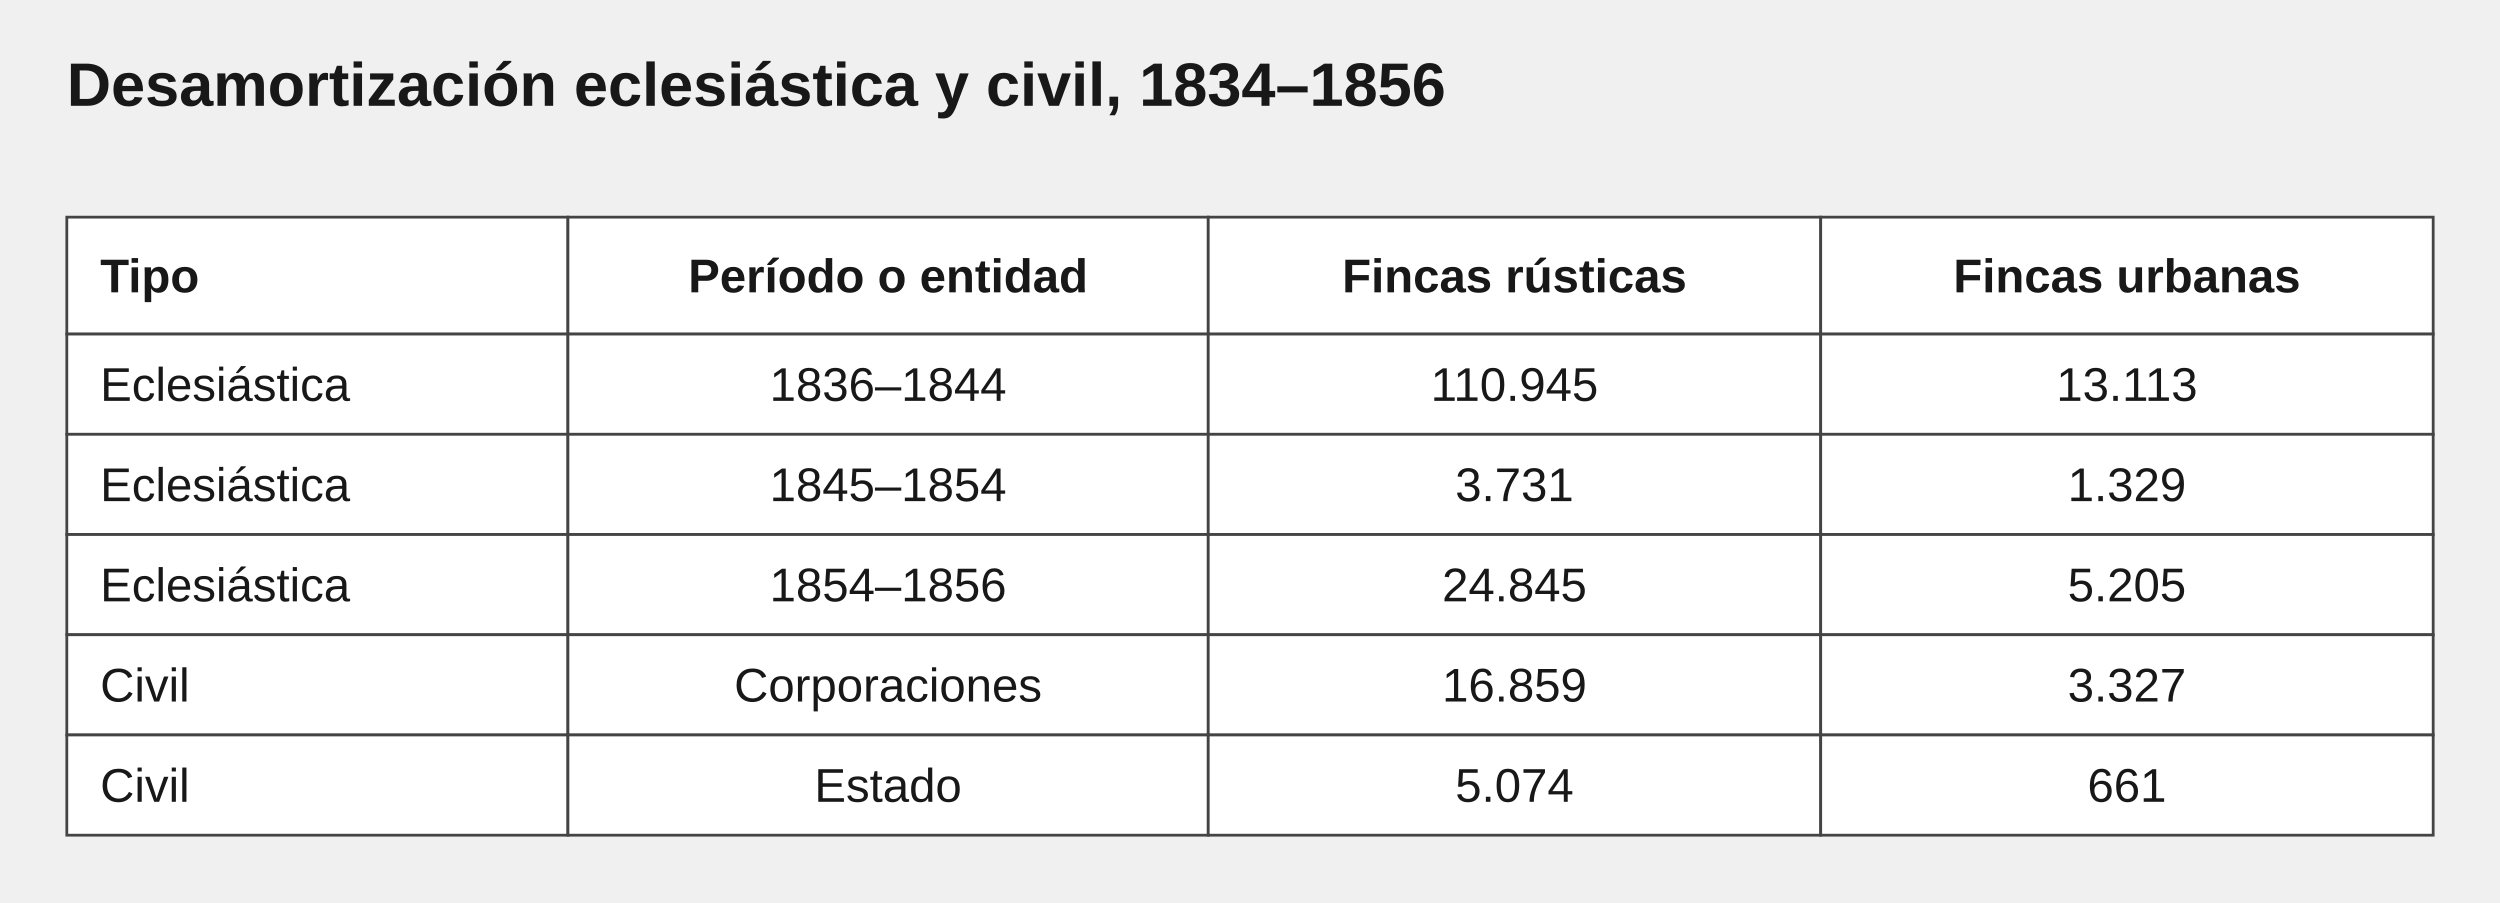
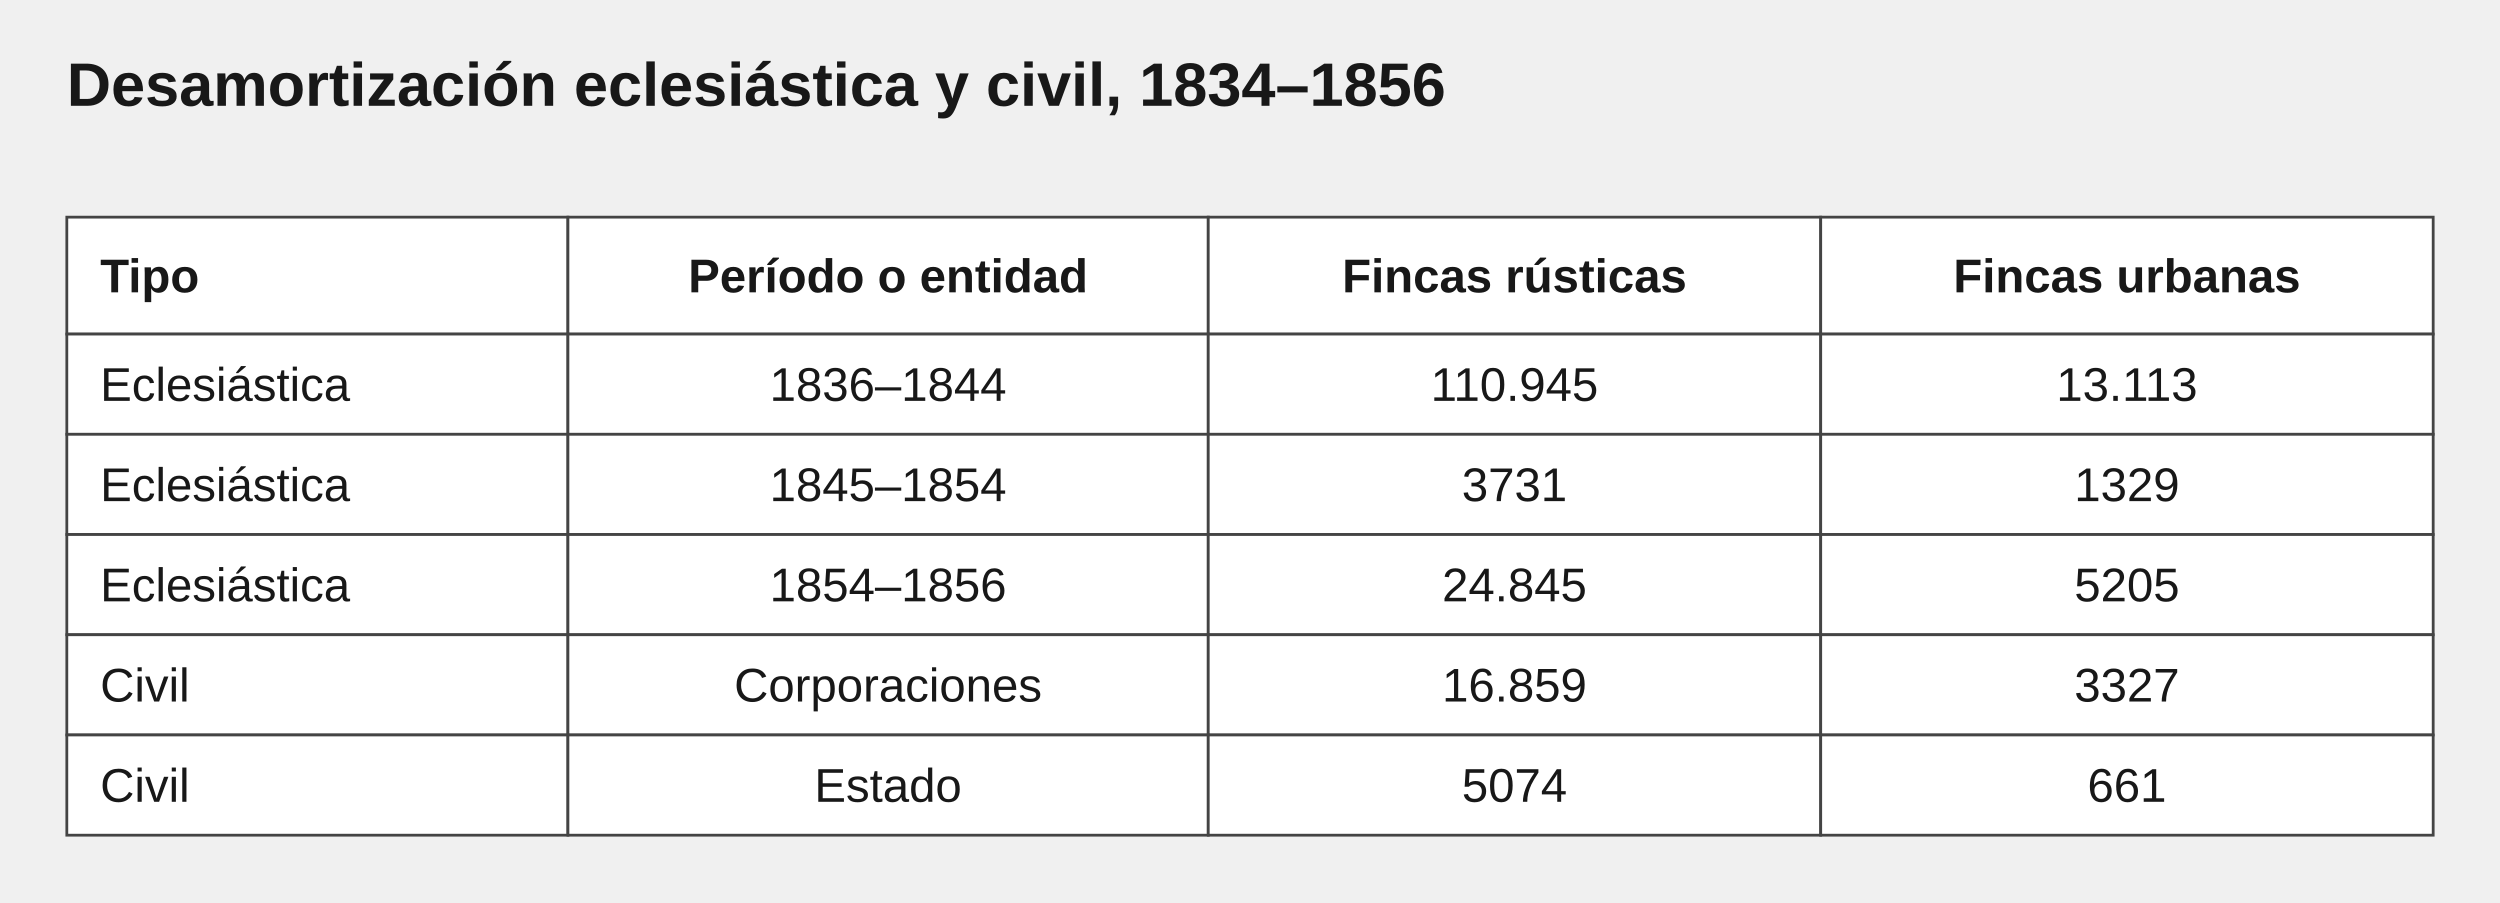
<svg xmlns="http://www.w3.org/2000/svg" width="898" height="324" viewBox="0 0 898 324" role="img" aria-labelledby="title desc">
  <style>text{font-family:Arial,sans-serif;fill:#181818}.title{font-size:22px;font-weight:700}.cell{font-size:17px}.head{font-size:17px;font-weight:700}.grid{fill:#fff;stroke:#444;stroke-width:1}</style>
  <text class="title" x="24" y="38">Desamortización eclesiástica y civil, 1834–1856</text>
  <rect class="grid" x="24" y="78" width="180" height="42" />
  <text class="head" x="36" y="105" text-anchor="start">Tipo</text>
  <rect class="grid" x="204" y="78" width="230" height="42" />
  <text class="head" x="319.0" y="105" text-anchor="middle">Período o entidad</text>
  <rect class="grid" x="434" y="78" width="220" height="42" />
  <text class="head" x="544.0" y="105" text-anchor="middle">Fincas rústicas</text>
  <rect class="grid" x="654" y="78" width="220" height="42" />
  <text class="head" x="764.0" y="105" text-anchor="middle">Fincas urbanas</text>
  <rect class="grid" x="24" y="120" width="180" height="36" />
  <text class="cell" x="36" y="144" text-anchor="start">Eclesiástica</text>
  <rect class="grid" x="204" y="120" width="230" height="36" />
  <text class="cell" x="319.0" y="144" text-anchor="middle">1836–1844</text>
  <rect class="grid" x="434" y="120" width="220" height="36" />
  <text class="cell" x="544.0" y="144" text-anchor="middle">110.945</text>
  <rect class="grid" x="654" y="120" width="220" height="36" />
  <text class="cell" x="764.0" y="144" text-anchor="middle">13.113</text>
  <rect class="grid" x="24" y="156" width="180" height="36" />
  <text class="cell" x="36" y="180" text-anchor="start">Eclesiástica</text>
  <rect class="grid" x="204" y="156" width="230" height="36" />
  <text class="cell" x="319.0" y="180" text-anchor="middle">1845–1854</text>
  <rect class="grid" x="434" y="156" width="220" height="36" />
-   <text class="cell" x="544.0" y="180" text-anchor="middle">3.731</text>
+   <text class="cell" x="544.0" y="180" text-anchor="middle">3731</text>
  <rect class="grid" x="654" y="156" width="220" height="36" />
-   <text class="cell" x="764.0" y="180" text-anchor="middle">1.329</text>
+   <text class="cell" x="764.0" y="180" text-anchor="middle">1329</text>
  <rect class="grid" x="24" y="192" width="180" height="36" />
  <text class="cell" x="36" y="216" text-anchor="start">Eclesiástica</text>
  <rect class="grid" x="204" y="192" width="230" height="36" />
  <text class="cell" x="319.0" y="216" text-anchor="middle">1854–1856</text>
  <rect class="grid" x="434" y="192" width="220" height="36" />
  <text class="cell" x="544.0" y="216" text-anchor="middle">24.845</text>
  <rect class="grid" x="654" y="192" width="220" height="36" />
-   <text class="cell" x="764.0" y="216" text-anchor="middle">5.205</text>
+   <text class="cell" x="764.0" y="216" text-anchor="middle">5205</text>
  <rect class="grid" x="24" y="228" width="180" height="36" />
  <text class="cell" x="36" y="252" text-anchor="start">Civil</text>
  <rect class="grid" x="204" y="228" width="230" height="36" />
  <text class="cell" x="319.0" y="252" text-anchor="middle">Corporaciones</text>
  <rect class="grid" x="434" y="228" width="220" height="36" />
  <text class="cell" x="544.0" y="252" text-anchor="middle">16.859</text>
  <rect class="grid" x="654" y="228" width="220" height="36" />
-   <text class="cell" x="764.0" y="252" text-anchor="middle">3.327</text>
+   <text class="cell" x="764.0" y="252" text-anchor="middle">3327</text>
  <rect class="grid" x="24" y="264" width="180" height="36" />
  <text class="cell" x="36" y="288" text-anchor="start">Civil</text>
  <rect class="grid" x="204" y="264" width="230" height="36" />
  <text class="cell" x="319.0" y="288" text-anchor="middle">Estado</text>
  <rect class="grid" x="434" y="264" width="220" height="36" />
-   <text class="cell" x="544.0" y="288" text-anchor="middle">5.074</text>
+   <text class="cell" x="544.0" y="288" text-anchor="middle">5074</text>
  <rect class="grid" x="654" y="264" width="220" height="36" />
  <text class="cell" x="764.0" y="288" text-anchor="middle">661</text>
</svg>
